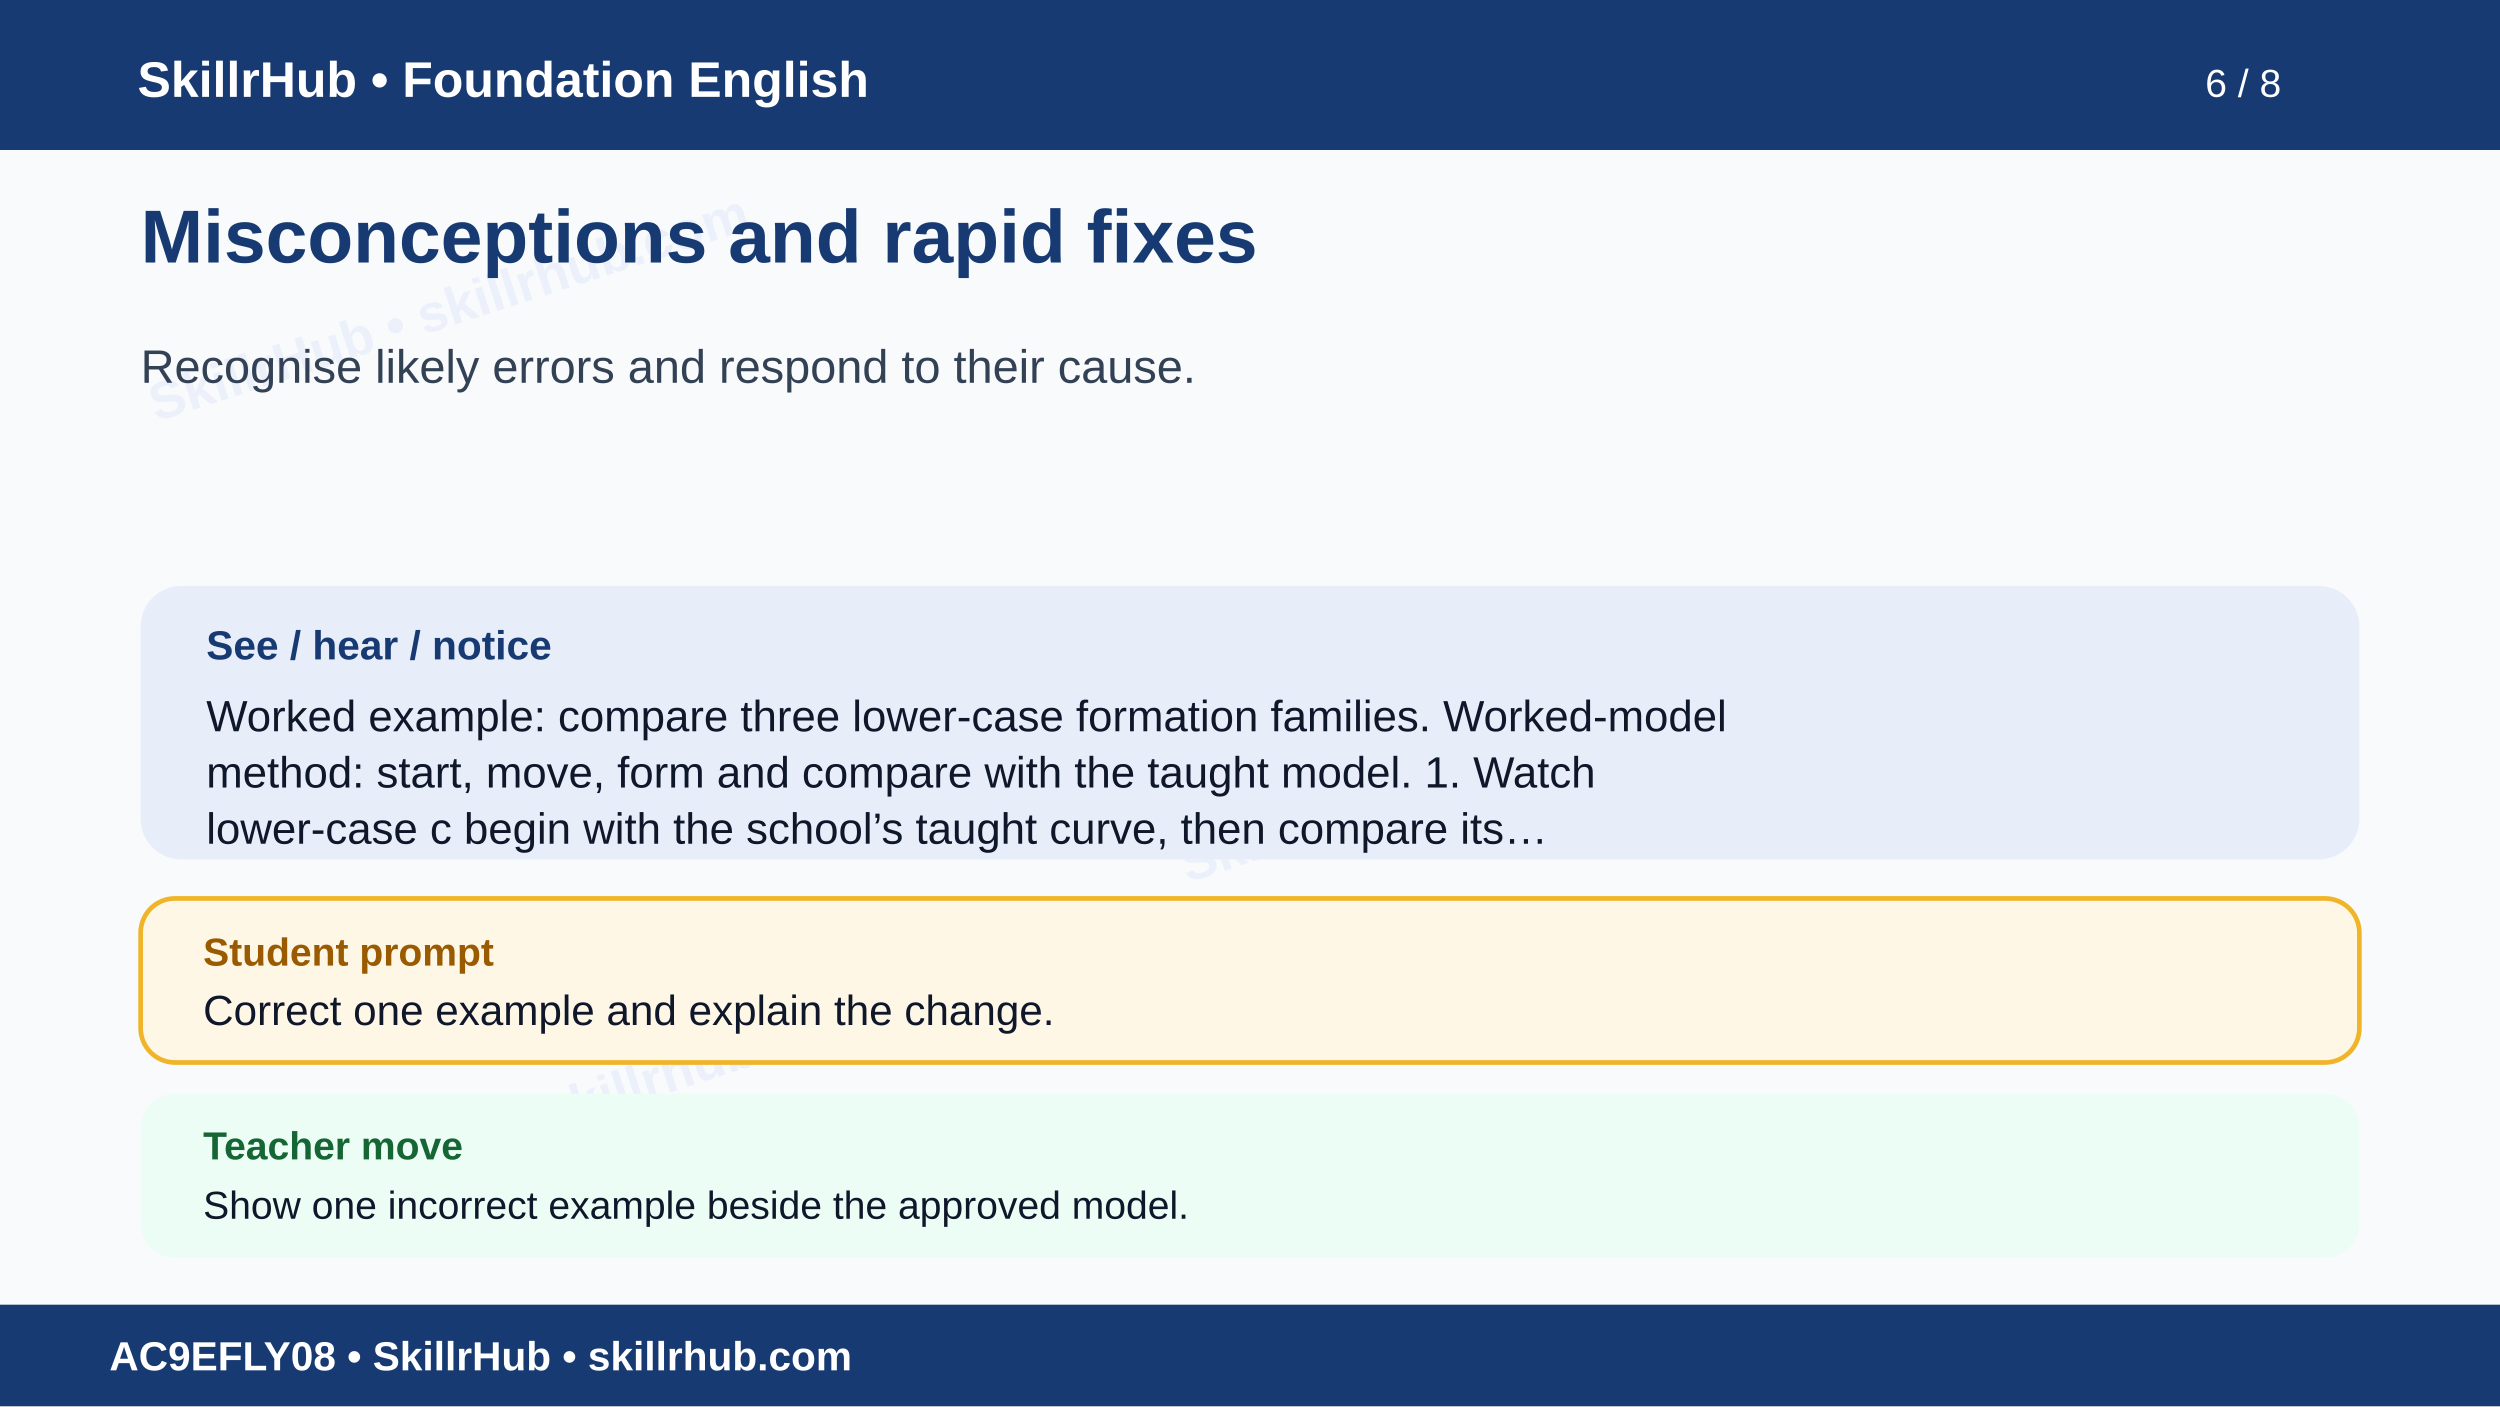
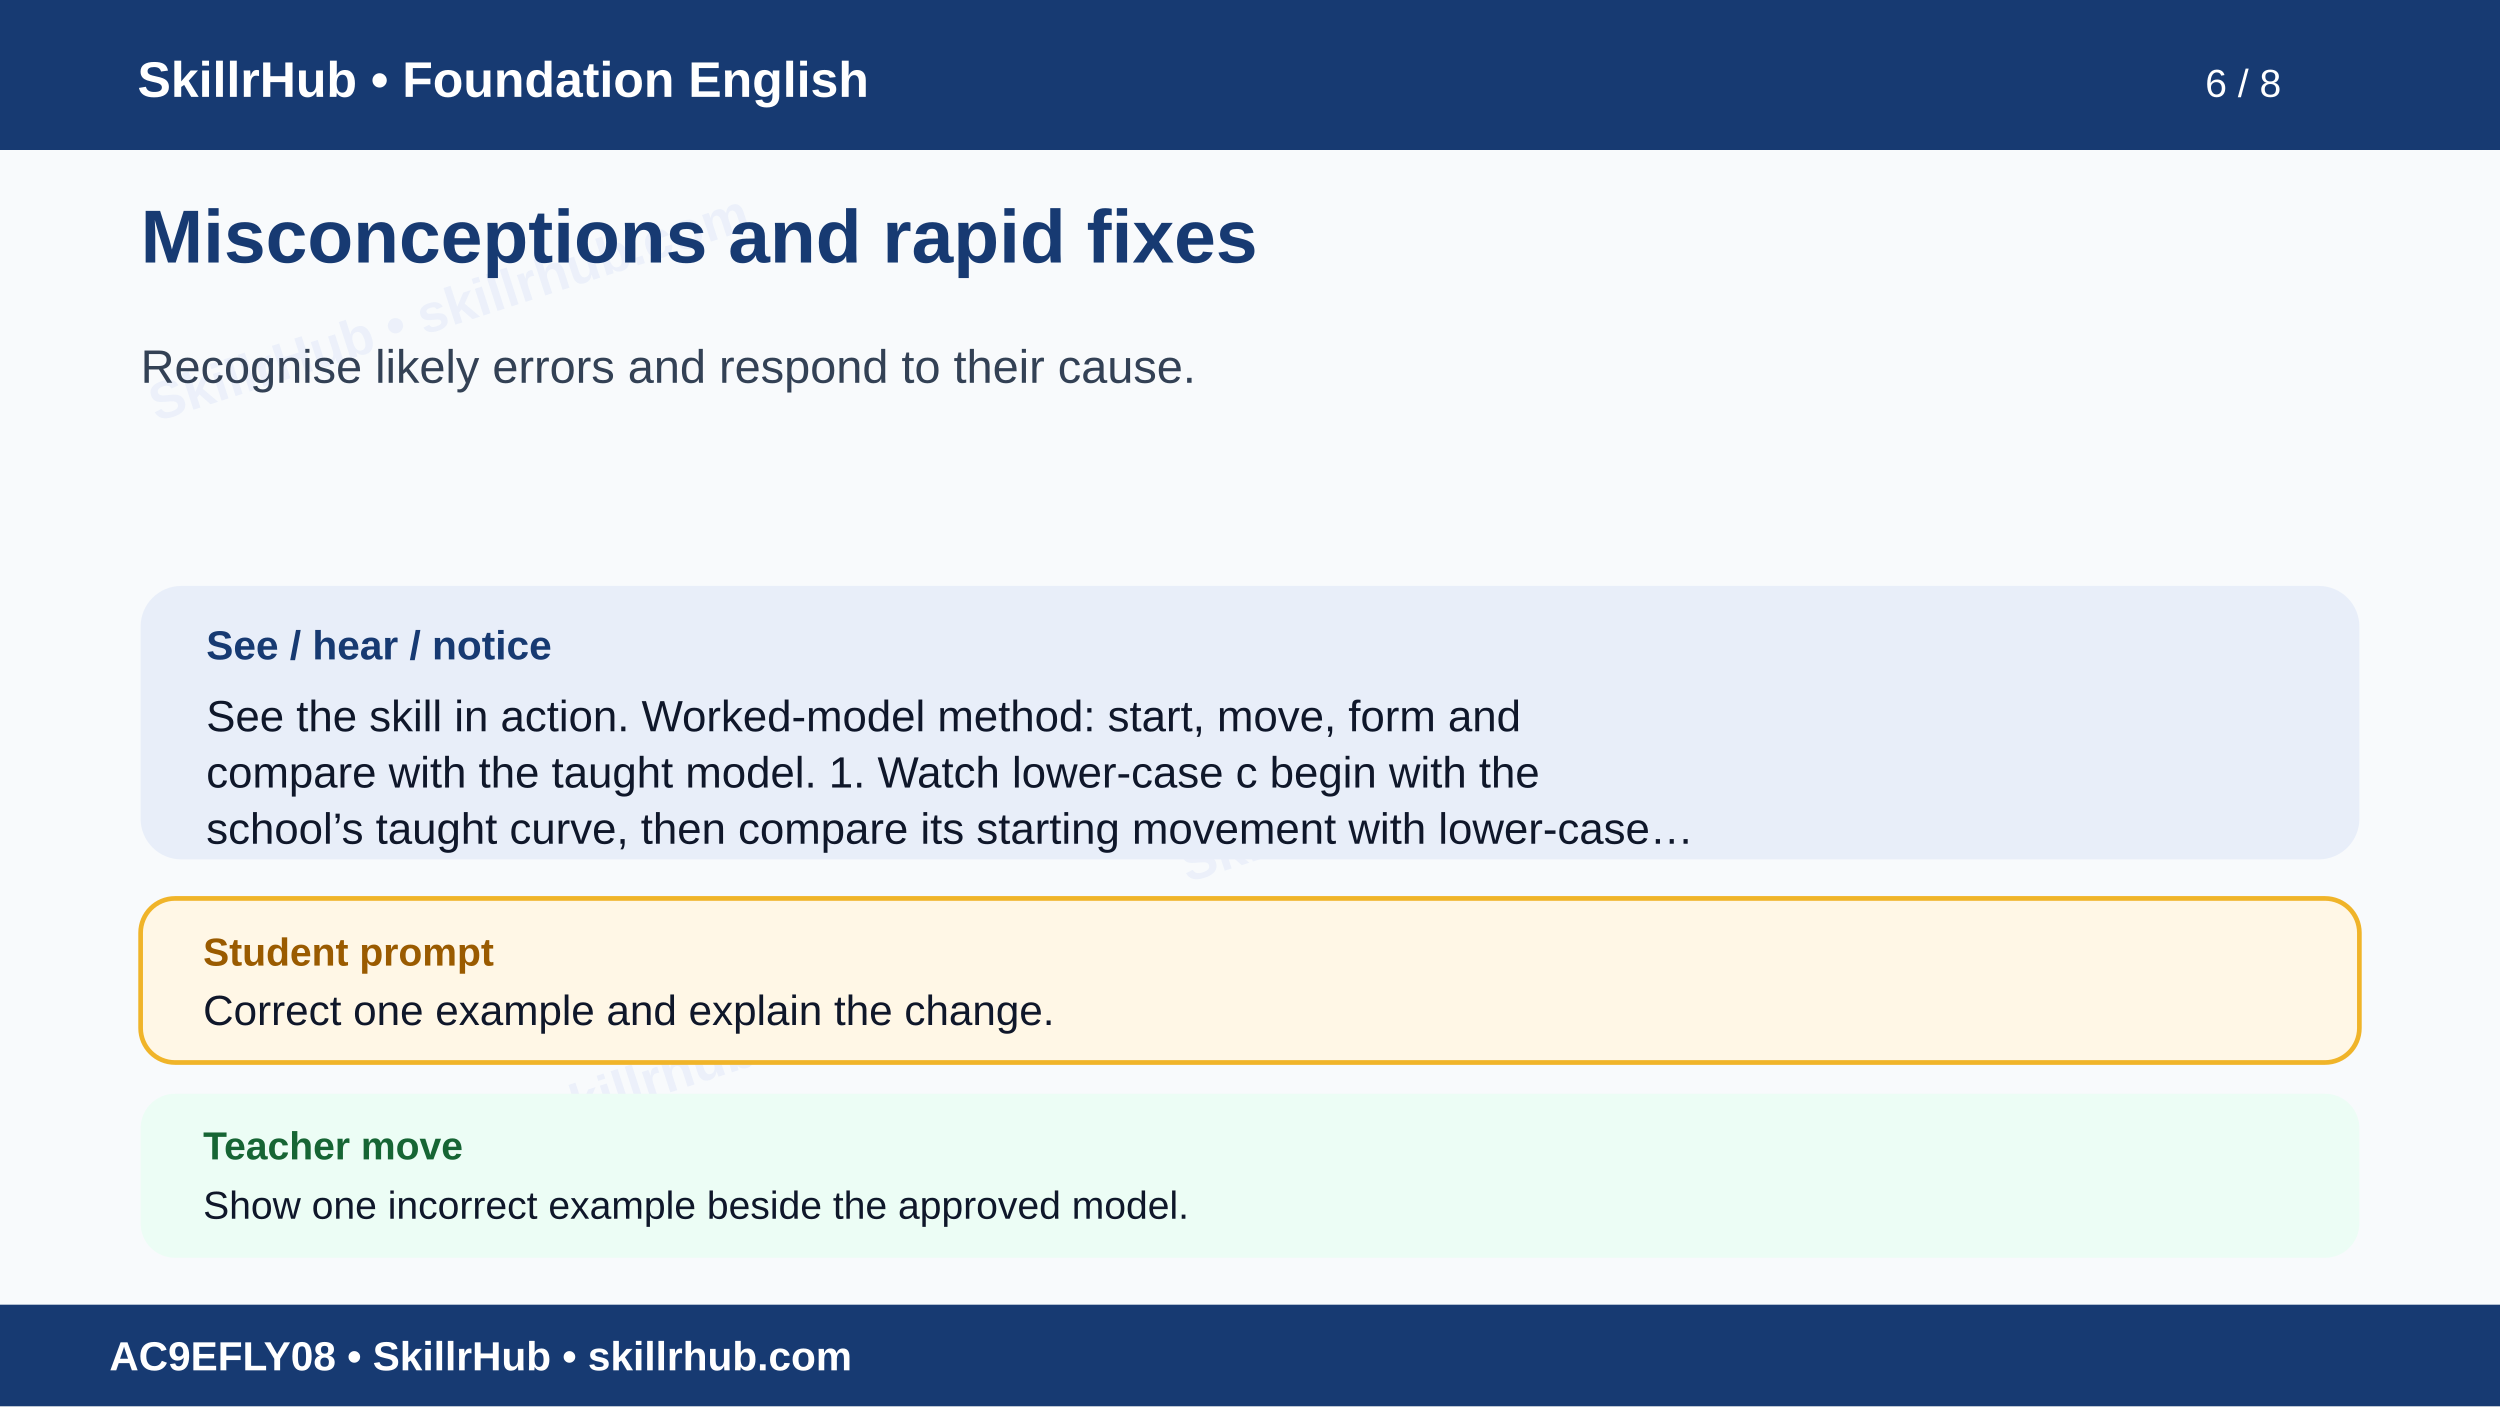
<svg xmlns="http://www.w3.org/2000/svg" width="1600" height="900" viewBox="0 0 1600 900" role="img" aria-labelledby="t d">
  <rect width="1600" height="900" fill="#f8fafc" />
  <g opacity=".055" fill="#1d4ed8" font-family="Arial" font-size="34" font-weight="700">
    <text x="100" y="270" transform="rotate(-18 100 270)">SkillrHub • skillrhub.com</text>
    <text x="760" y="565" transform="rotate(-18 760 565)">SkillrHub • skillrhub.com</text>
    <text x="180" y="780" transform="rotate(-18 180 780)">SkillrHub • skillrhub.com</text>
  </g>
  <rect width="1600" height="96" fill="#173a72" />
  <text x="88" y="62" fill="#fff" font-family="Arial" font-size="32" font-weight="700">SkillrHub • Foundation English</text>
  <text x="1460" y="62" text-anchor="end" fill="#fff" font-family="Arial" font-size="25">6 / 8</text>
  <text x="90" y="168" fill="#173a72" font-family="Arial,Helvetica,sans-serif" font-size="48" font-weight="700">Misconceptions and rapid fixes</text>
  <text x="90" y="245" fill="#334155" font-family="Arial,Helvetica,sans-serif" font-size="30" font-weight="400">Recognise likely errors and respond to their cause.</text>
  <rect x="90" y="375" width="1420" height="175" rx="26" fill="#e8eef9" />
  <text x="132" y="422" fill="#173a72" font-family="Arial" font-size="26" font-weight="700">See / hear / notice</text>
-   <text x="132" y="468" fill="#0f172a" font-family="Arial,Helvetica,sans-serif" font-size="28" font-weight="400">Worked example: compare three lower-case formation families. Worked-model</text>
-   <text x="132" y="504" fill="#0f172a" font-family="Arial,Helvetica,sans-serif" font-size="28" font-weight="400">method: start, move, form and compare with the taught model. 1. Watch</text>
-   <text x="132" y="540" fill="#0f172a" font-family="Arial,Helvetica,sans-serif" font-size="28" font-weight="400">lower-case c begin with the school’s taught curve, then compare its…</text>
+   <text x="132" y="468" fill="#0f172a" font-family="Arial,Helvetica,sans-serif" font-size="28" font-weight="400">See the skill in action. Worked-model method: start, move, form and</text>
+   <text x="132" y="504" fill="#0f172a" font-family="Arial,Helvetica,sans-serif" font-size="28" font-weight="400">compare with the taught model. 1. Watch lower-case c begin with the</text>
+   <text x="132" y="540" fill="#0f172a" font-family="Arial,Helvetica,sans-serif" font-size="28" font-weight="400">school’s taught curve, then compare its starting movement with lower-case…</text>
  <rect x="90" y="575" width="1420" height="105" rx="22" fill="#fff7e6" stroke="#f0b429" stroke-width="3" />
  <text x="130" y="618" fill="#9a5b00" font-family="Arial" font-size="25" font-weight="700">Student prompt</text>
  <text x="130" y="656" fill="#0f172a" font-family="Arial,Helvetica,sans-serif" font-size="27" font-weight="400">Correct one example and explain the change.</text>
  <rect x="90" y="700" width="1420" height="105" rx="22" fill="#ecfdf5" />
  <text x="130" y="742" fill="#166534" font-family="Arial" font-size="25" font-weight="700">Teacher move</text>
  <text x="130" y="780" fill="#0f172a" font-family="Arial,Helvetica,sans-serif" font-size="25" font-weight="400">Show one incorrect example beside the approved model.</text>
  <rect y="835" width="1600" height="65" fill="#173a72" />
  <text x="70" y="877" fill="#fff" font-family="Arial" font-size="26" font-weight="700">AC9EFLY08 • SkillrHub • skillrhub.com</text>
</svg>
